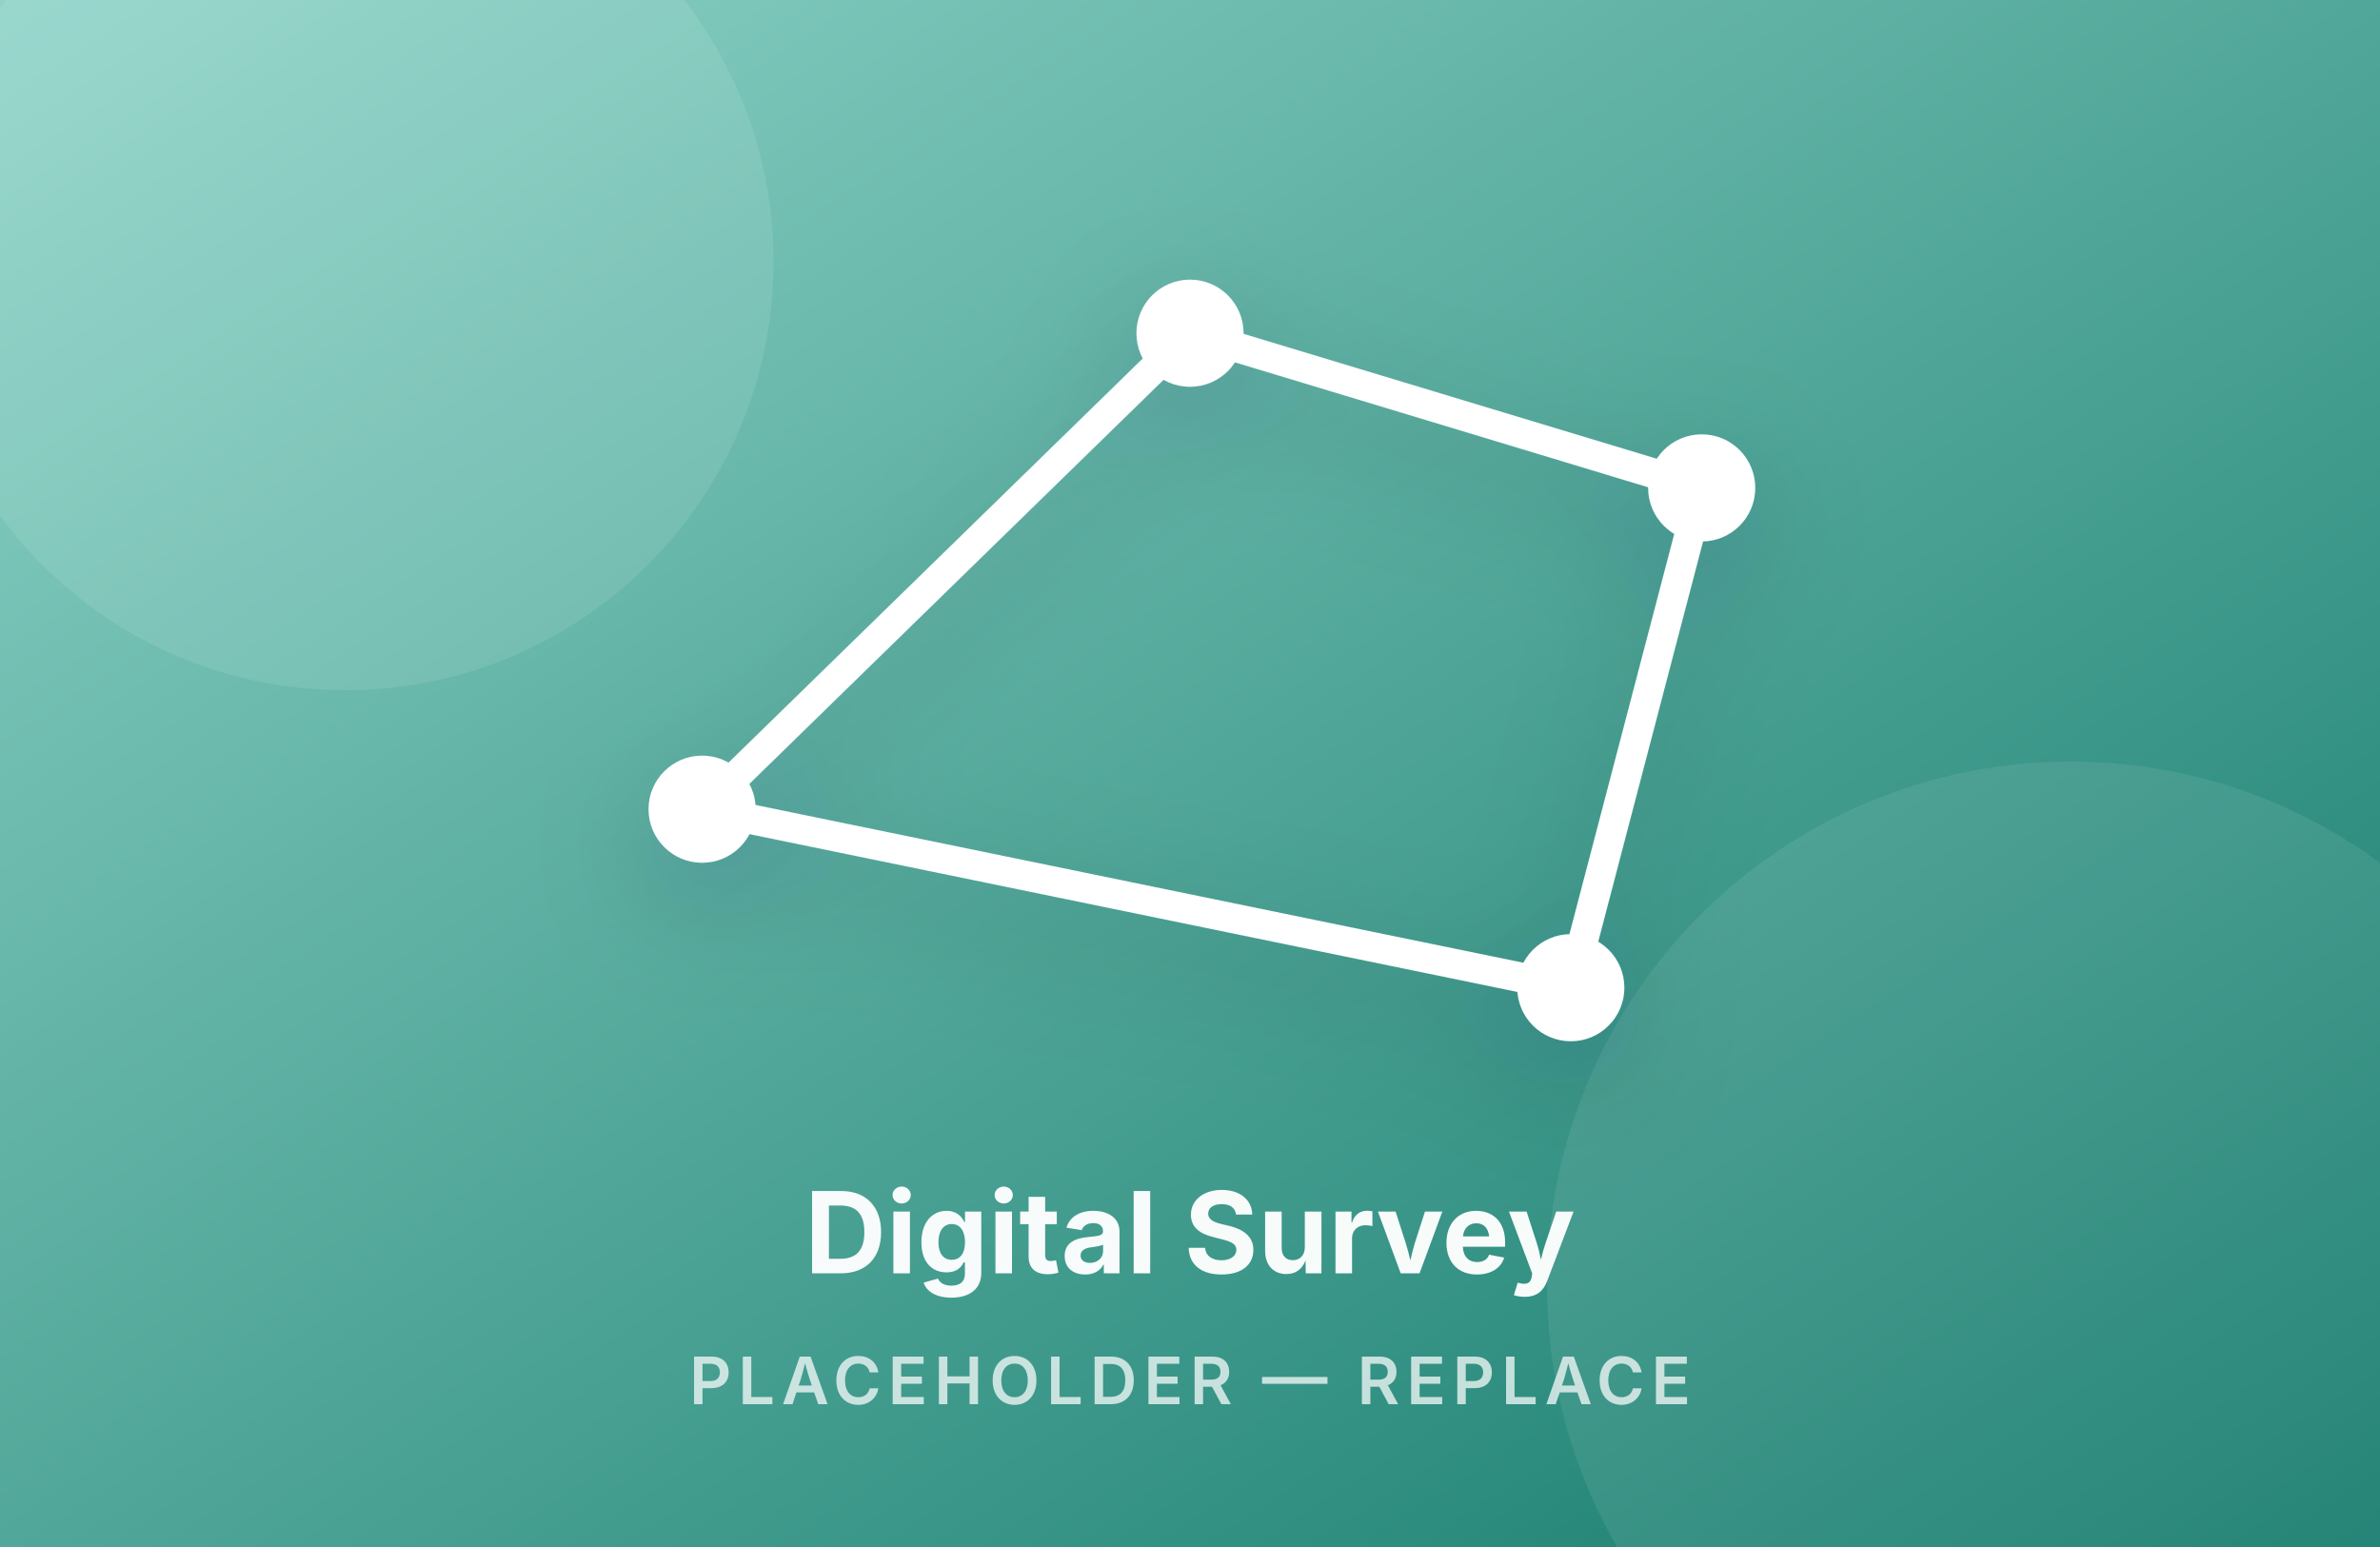
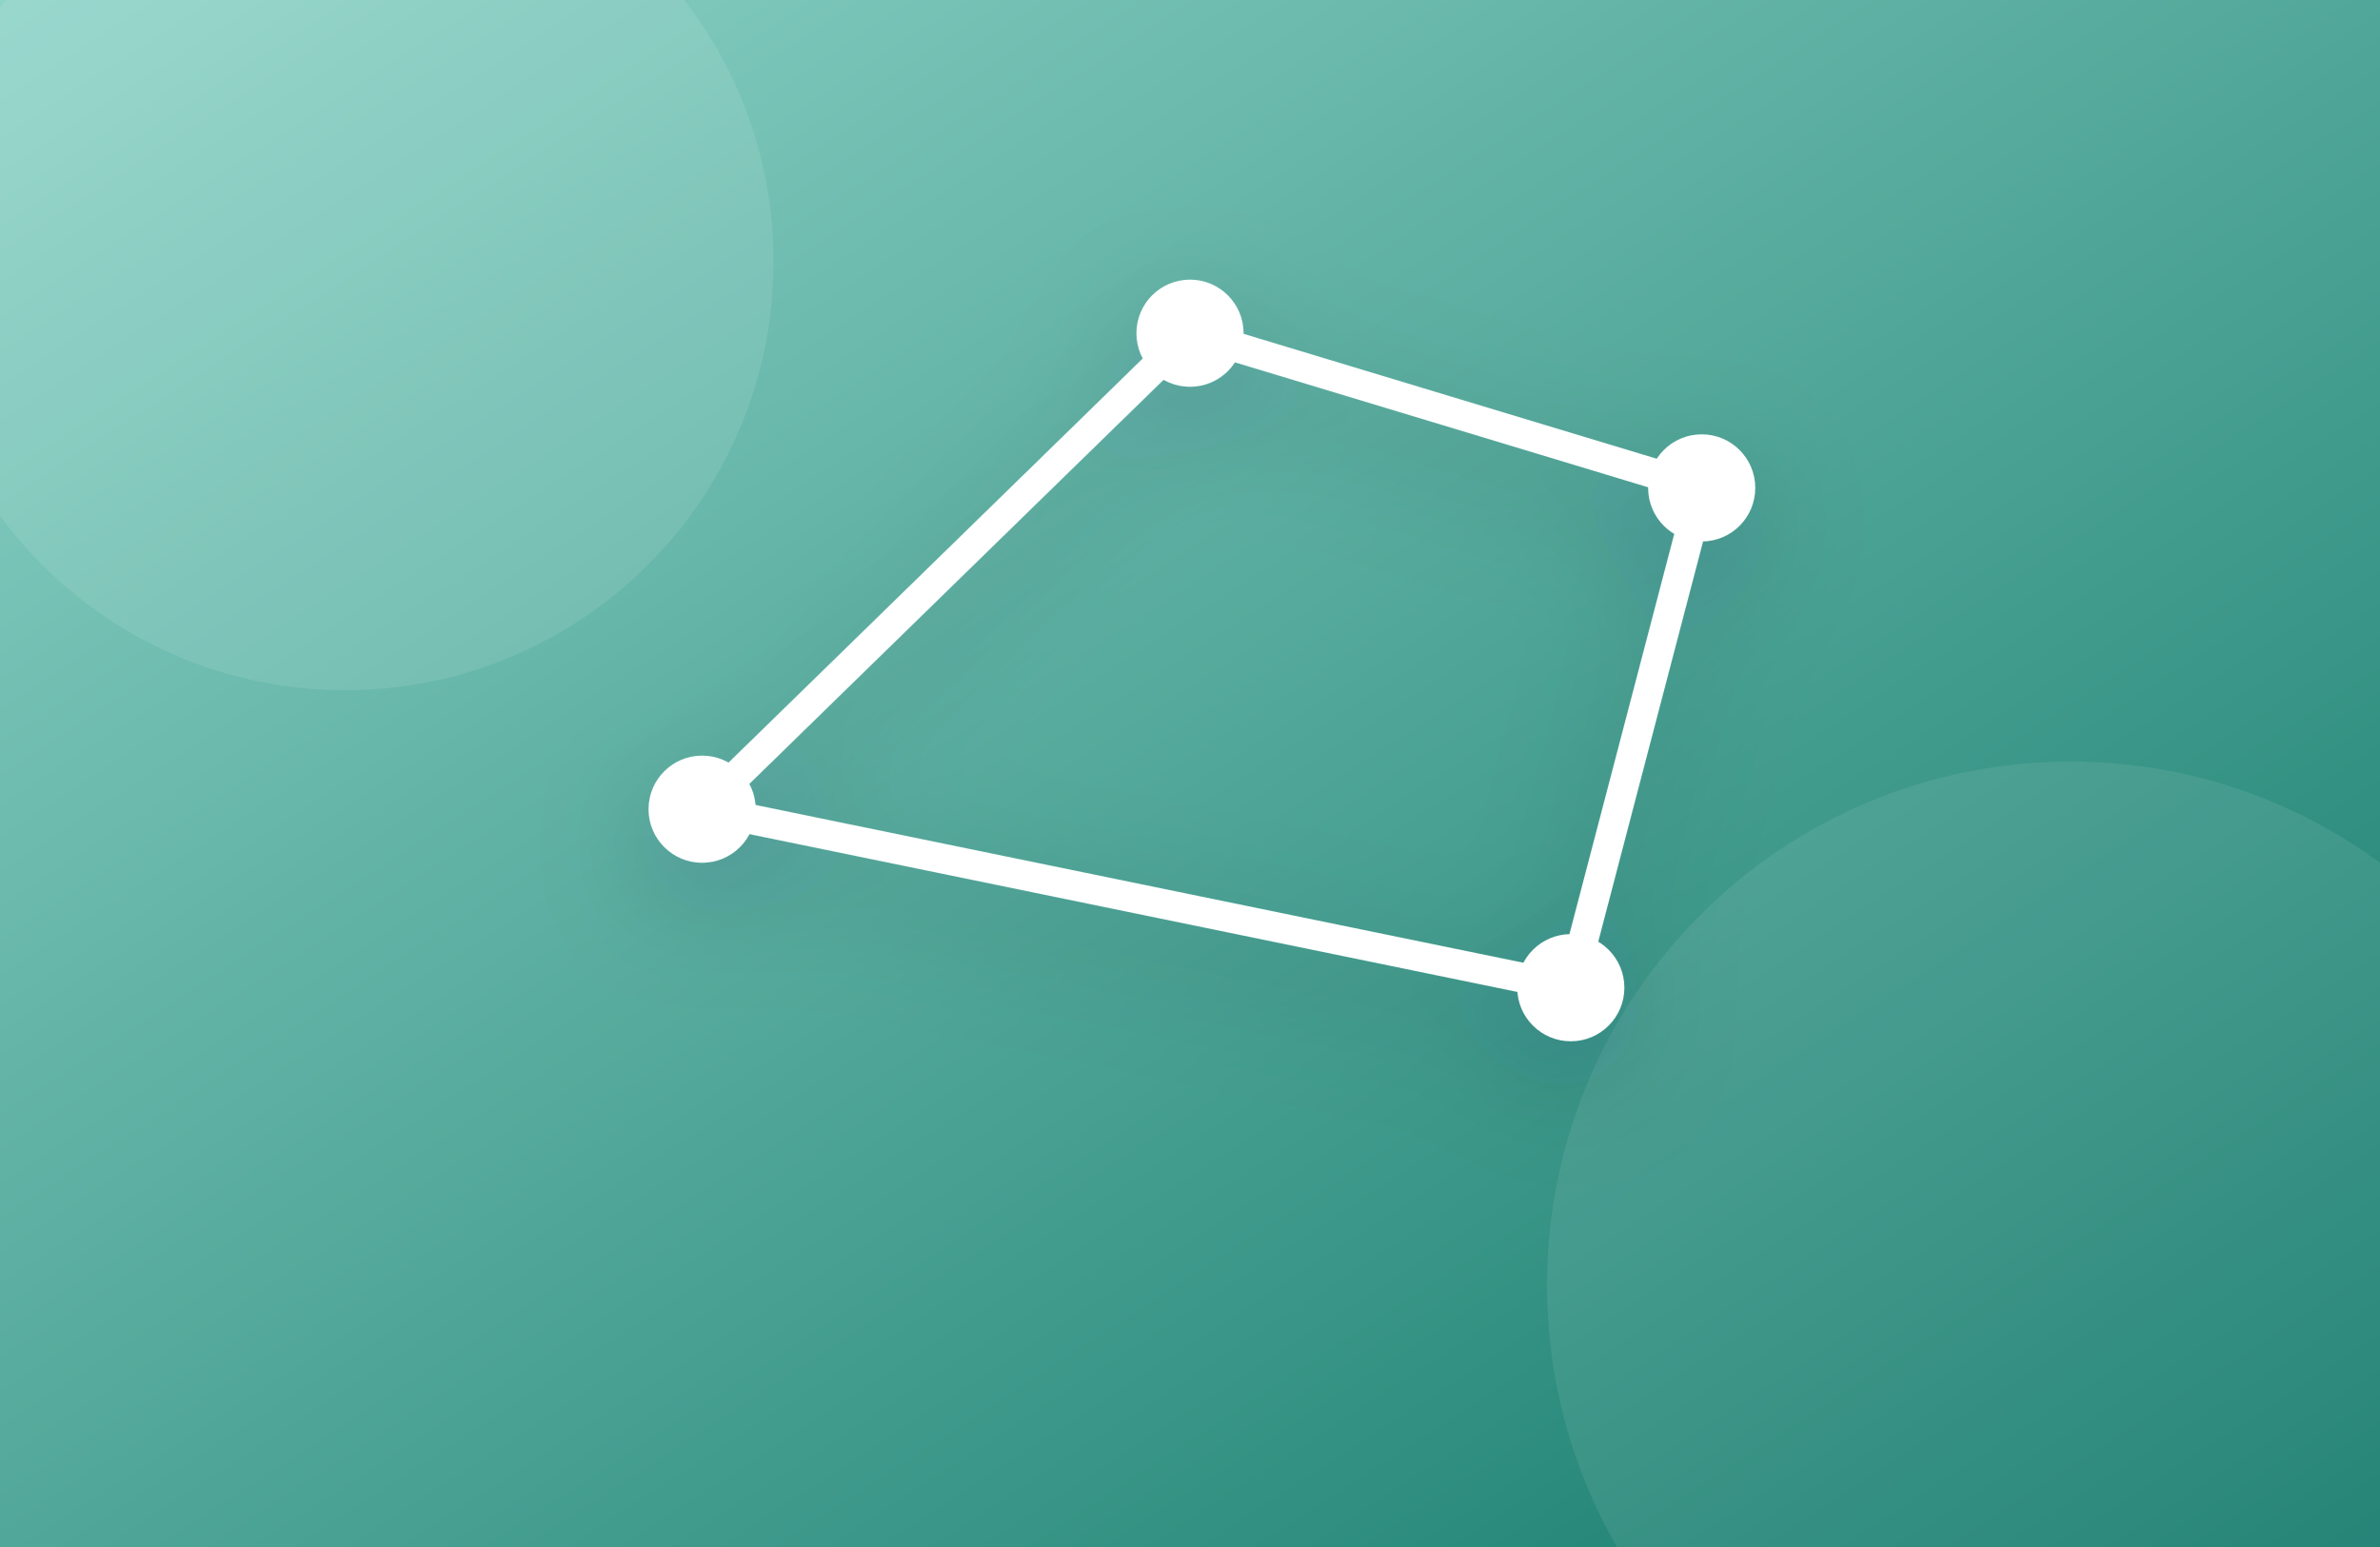
<svg xmlns="http://www.w3.org/2000/svg" viewBox="0 0 400 260" role="img" aria-label="Digital Survey">
  <defs>
    <linearGradient id="g" x1="0" y1="0" x2="1" y2="1">
      <stop offset="0" stop-color="#8fd4c8" />
      <stop offset="1" stop-color="#137a6b" />
    </linearGradient>
    <filter id="s" x="-30%" y="-30%" width="160%" height="160%">
      <feDropShadow dx="0" dy="6" stdDeviation="10" flood-color="#0a2540" flood-opacity="0.18" />
    </filter>
  </defs>
  <style>
    .plot{animation:floatY 4.6s ease-in-out infinite}
    .b1{transform-box:fill-box;transform-origin:center;animation:drift 9s ease-in-out infinite}
    .b2{transform-box:fill-box;transform-origin:center;animation:drift 11s ease-in-out infinite .6s}
    @keyframes floatY{50%{transform:translateY(-6px)}}
    @keyframes drift{50%{transform:translate(5px,-5px) scale(1.05)}}
    @media (prefers-reduced-motion:reduce){.plot,.b1,.b2{animation:none}}
  </style>
  <rect width="400" height="260" fill="url(#g)" />
  <circle class="b1" cx="58" cy="44" r="72" fill="#fff" opacity=".10" />
  <circle class="b2" cx="348" cy="216" r="88" fill="#fff" opacity=".08" />
  <g class="plot" filter="url(#s)" transform="translate(104 48)">
    <g stroke="#fff" stroke-width="5" fill="none" stroke-linejoin="round">
      <path d="M14 88 L96 8 L182 34 L160 118 Z" />
    </g>
    <g fill="#fff">
      <circle cx="14" cy="88" r="9" />
      <circle cx="96" cy="8" r="9" />
      <circle cx="182" cy="34" r="9" />
      <circle cx="160" cy="118" r="9" />
    </g>
  </g>
-   <text x="200" y="214" text-anchor="middle" font-family="Inter,system-ui,sans-serif" font-size="19" font-weight="700" fill="#fff" opacity=".96">Digital Survey</text>
-   <text x="200" y="236" text-anchor="middle" font-family="Inter,system-ui,sans-serif" font-size="11" font-weight="600" fill="#fff" opacity=".72" letter-spacing="1.1">PLACEHOLDER — REPLACE</text>
</svg>
